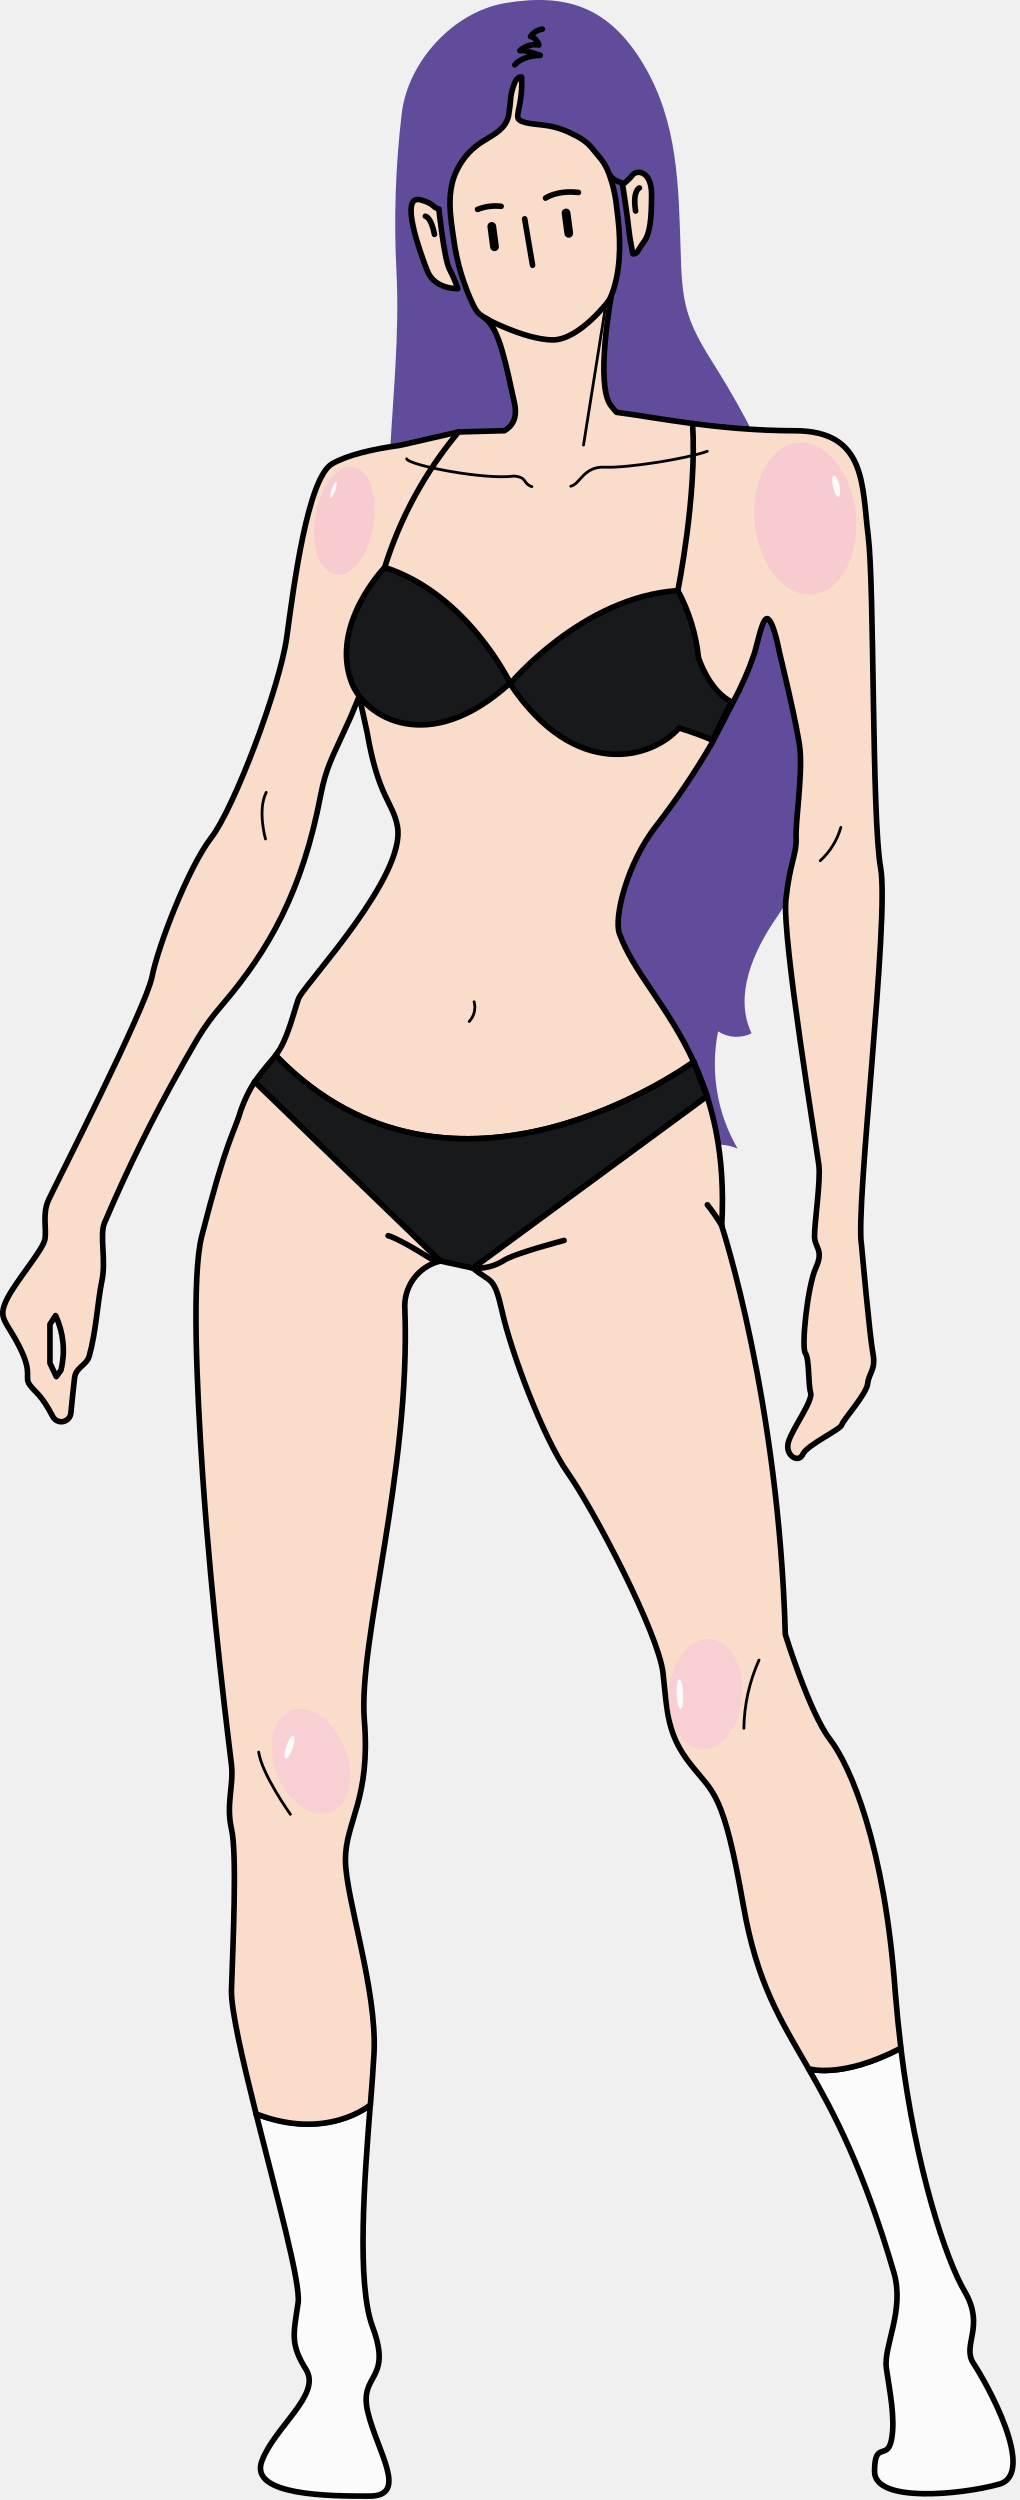
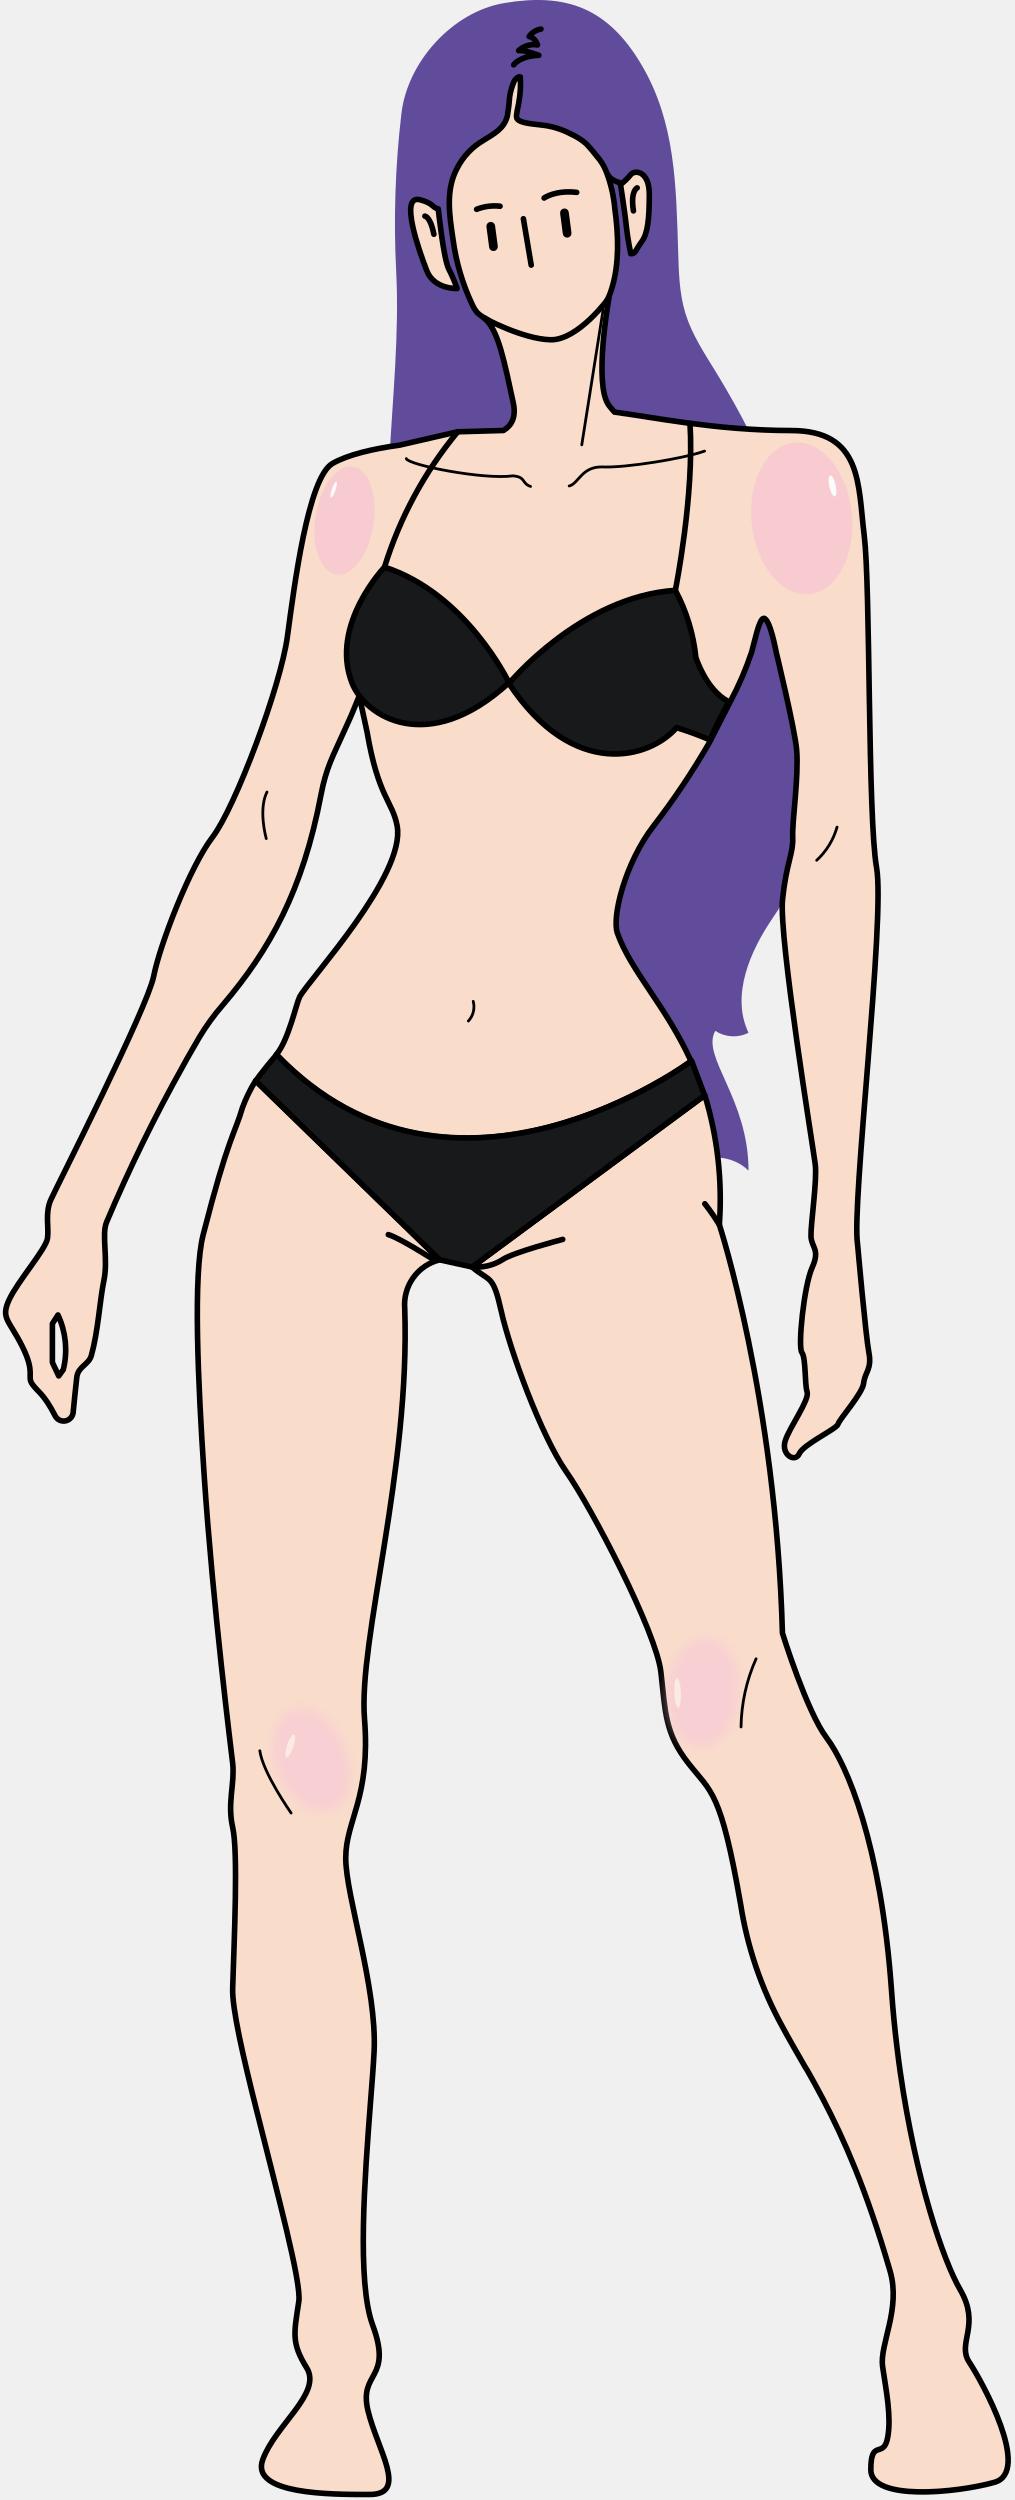
- <svg xmlns="http://www.w3.org/2000/svg" width="181" height="444" viewBox="0 0 181 444" fill="none">
-   <g clip-path="url(#clip0_1281_24499)">
-     <path d="M137.89 163C133.74 169 130.3 176.89 133.48 183.51C132.544 183.977 131.503 184.191 130.46 184.131C129.416 184.071 128.406 183.74 127.53 183.17C126.112 190.304 127.346 197.711 131 204C123.92 200.9 116.38 208.92 108.71 208C102.65 207.3 98.58 201.13 97.54 195.13C96.5 189.13 97.61 182.96 97.4 176.86C96.6 154.18 78.07 136.16 71.76 114.36C65.59 93.09 71.55 70.36 70.41 48.23C69.928 38.887 70.239 29.52 71.34 20.23C72.39 11 80.5 2.1 89.71 0.55C100.77 -1.31 108.29 1.34 114.35 11.55C120.41 21.76 120.51 32.93 120.89 44.78C121 48.45 121.1 52.19 122.19 55.7C123.37 59.49 125.63 62.84 127.71 66.21C144.78 93.85 157.46 134.46 137.89 163Z" fill="#604C9A" />
-     <path d="M110.85 32.57C110.85 32.57 108.85 32.19 108.33 31.08L110.85 32.57Z" fill="#F9DDCA" />
-     <path d="M110.85 32.57C110.85 32.57 108.85 32.19 108.33 31.08" stroke="black" stroke-linecap="round" stroke-linejoin="round" />
-     <path d="M91.44 11.52C91.44 11.52 92.44 9.97 95.94 9.83C95.94 9.83 93.27 8.83 92.33 8.99C92.779 8.576 93.318 8.271 93.904 8.098C94.49 7.924 95.108 7.887 95.71 7.99C95.71 7.99 95.33 6.67 94.21 6.49C94.454 6.139 94.767 5.841 95.13 5.614C95.493 5.387 95.897 5.236 96.32 5.17" stroke="black" stroke-linecap="round" stroke-linejoin="round" />
-     <path d="M103.74 58.261C101.876 59.603 99.708 60.463 97.43 60.761C95.373 60.694 93.352 60.208 91.49 59.331C89.685 58.529 87.946 57.586 86.29 56.511C85.77 56.255 85.294 55.917 84.88 55.511C84.554 55.118 84.281 54.685 84.07 54.221C82.3 50.521 81.122 46.566 80.58 42.501C79.96 38.321 79.2 33.831 81.3 29.921C82.37 27.829 84.024 26.092 86.06 24.921C87.97 23.73 89.73 22.87 90.31 20.61C90.51 19.459 90.65 18.297 90.73 17.131C90.878 16.2 91.147 15.292 91.53 14.431C91.68 14.081 92.29 13.521 92.63 13.671C92.726 15.206 92.632 16.748 92.35 18.261C92.29 18.82 91.79 20.48 92 21C92.38 21.951 95.39 22.05 96.29 22.201C98.189 22.383 100.034 22.937 101.72 23.831C102.691 24.26 103.594 24.829 104.4 25.52C105.28 26.381 106.03 27.441 106.83 28.37C107.355 29.07 107.776 29.841 108.08 30.66C108.856 32.697 109.348 34.83 109.54 37.001C110.18 41.59 110.41 46.73 109.01 51.24C108.354 53.473 107.074 55.472 105.32 57.001C104.83 57.45 104.3 57.87 103.74 58.261Z" fill="#F9DDCA" stroke="black" stroke-linecap="round" stroke-linejoin="round" />
-     <path d="M87.618 40.163C87.597 40.01 87.456 39.903 87.303 39.923C87.15 39.943 87.042 40.084 87.062 40.237L87.546 43.865C87.566 44.019 87.707 44.126 87.86 44.106C88.014 44.086 88.121 43.945 88.101 43.791L87.618 40.163Z" stroke="black" stroke-linecap="round" stroke-linejoin="round" />
-     <path d="M100.806 37.782C100.786 37.628 100.645 37.521 100.492 37.541C100.338 37.562 100.231 37.702 100.251 37.856L100.735 41.484C100.755 41.637 100.896 41.745 101.049 41.724C101.202 41.704 101.31 41.563 101.29 41.41L100.806 37.782Z" stroke="black" stroke-linecap="round" stroke-linejoin="round" />
-     <path d="M89 36.64C87.579 36.479 86.141 36.667 84.81 37.19" stroke="black" stroke-linecap="round" stroke-linejoin="round" />
-     <path d="M96.89 35.18C96.89 35.18 98.89 33.74 102.72 34.18" stroke="black" stroke-linecap="round" stroke-linejoin="round" />
-     <path d="M93.18 38.87L94.58 47.1" stroke="black" stroke-linecap="round" stroke-linejoin="round" />
-     <path d="M81.32 51.26C81.32 51.26 77.19 51.45 75.88 48.08C74.57 44.71 70.82 34.39 74.75 35.51C77.16 36.17 76.75 36.83 77.94 37.11C77.94 37.11 78.88 46.01 79.82 47.79C80.398 48.912 80.899 50.071 81.32 51.26Z" fill="#F9DDCA" stroke="black" stroke-linecap="round" stroke-linejoin="round" />
-     <path d="M75.55 38.4C75.55 38.4 76.55 38.49 77.16 41.62" stroke="black" stroke-linecap="round" stroke-linejoin="round" />
-     <path d="M112.4 45.081C112.4 45.081 111.82 42.291 111.64 40.481C111.44 38.351 110.57 32.791 110.57 32.791C111.234 32.281 111.838 31.698 112.37 31.051C113.1 30.131 115.73 30.311 115.72 34.581C115.71 38.851 115.46 41.491 114.34 42.971C113.22 44.451 113.27 45.151 112.4 45.081Z" fill="#F9DDCA" stroke="black" stroke-linecap="round" stroke-linejoin="round" />
-     <path d="M113.55 33.381C113.55 33.381 112.31 33.861 112.88 37.471" stroke="black" stroke-linecap="round" stroke-linejoin="round" />
-     <path d="M130.19 124.71C131.727 121.877 133.015 118.916 134.04 115.86C134.51 114.28 135.39 109.77 136.24 109.86C137.37 110.05 138.43 115.86 138.43 115.86C138.43 115.86 141.76 129.48 142.09 133.2C142.51 137.98 141.25 145.99 141.39 148.81C141.53 151.63 140.27 153.17 139.57 159.81C138.87 166.45 145.08 204.11 145.43 206.92C145.78 209.73 144.59 217.61 144.66 219.65C144.73 221.69 146.35 221.97 144.88 225.2C143.41 228.43 142.28 239.31 143.03 240.32C143.78 241.33 143.5 245.88 143.97 247.32C144.44 248.76 140.79 253.6 140.04 256.04C139.29 258.48 141.82 259.98 142.57 258.29C143.32 256.6 149.32 253.88 149.51 253.04C149.7 252.2 153.91 247.6 154.1 245.72C154.29 243.84 155.6 243.28 155.03 240.35C154.46 237.42 153 221.08 153 221.08C151.87 214.33 158 163.14 156.4 154.14C154.8 145.14 155.32 104.14 154.19 95.14C153.06 86.14 153.91 76.5 141.11 76.5C127.54 76.5 115.82 74.01 109.5 73.23C109.145 72.852 108.811 72.454 108.5 72.04C105.68 68.39 108.5 52.92 108.5 52.92C108.5 52.92 103 60.51 98 60.37C93 60.23 86.09 56.49 86.09 56.49C88.72 58.36 89.85 64.74 91.35 71.49C91.95 74.18 91.04 75.63 89.61 76.49L81.41 76.72L71 79.1C66.23 79.74 61.69 80.81 59 82.36C54.62 84.89 52.16 104.17 50.94 113.09C49.72 122.01 41.58 143.5 37.53 148.75C33.48 154 28.08 167.94 27 173.47C25.92 179 9.7 210.74 8.61 213.13C7.52 215.52 8.26 218.06 8 220C7.74 221.94 2.61 227.7 1.1 231C-0.41 234.3 1.1 234.49 3.5 239.28C5.9 244.07 4.23 244.52 5.29 245.97C6.35 247.42 7.29 247.57 9.38 251.6C9.554 251.924 9.828 252.184 10.162 252.34C10.495 252.496 10.87 252.54 11.231 252.466C11.591 252.392 11.919 252.203 12.164 251.928C12.408 251.653 12.558 251.307 12.59 250.94C12.79 248.833 13.007 246.76 13.24 244.72C13.45 242.8 15.38 242.51 15.85 240.83C17.08 236.43 17.32 231.22 18.1 227.47C18.88 223.72 17.63 219.31 18.58 217.13C22.624 207.638 27.191 198.377 32.26 189.39C32.91 188.16 34.49 185.52 35.18 184.3C36.41 182.268 37.815 180.347 39.38 178.56C47.76 168.77 53.68 158.32 56.96 141.18C57.87 136.41 59.18 134.18 60.71 130.75C60.83 130.46 62.39 127.14 62.59 126.58L63.8 123.66L65.21 130.12C67.21 141.71 69.76 142.37 70.58 146.73C72.22 155.46 54.77 174.06 53.13 177.13C52.54 178.24 51.13 184.9 48.92 187.43C80.46 220.07 123.13 188.6 123.2 188.56C118.66 178.69 112.4 172.56 110 165.77C109 162.87 111.41 153.25 116.52 146.71C120.148 142.031 123.462 137.117 126.44 132L130.19 124.71ZM10.82 243.36L10 244.48L8.87 242.09V235.2L9.87 233.65C11.294 236.681 11.63 240.11 10.82 243.36Z" fill="#F9DDCA" stroke="black" stroke-linecap="round" stroke-linejoin="round" />
-     <path d="M47.15 148.999C47.15 148.999 45.69 143.859 47.28 140.729" stroke="black" stroke-width="0.5" stroke-linecap="round" stroke-linejoin="round" />
-     <path d="M145.68 152.86C147.417 151.267 148.681 149.226 149.33 146.96" stroke="black" stroke-width="0.5" stroke-linecap="round" stroke-linejoin="round" />
-     <g opacity="0.5">
-       <path d="M66.342 93.307C67.178 88.01 65.539 83.35 62.68 82.899C59.822 82.448 56.826 86.376 55.99 91.673C55.154 96.971 56.794 101.63 59.652 102.082C62.511 102.533 65.506 98.605 66.342 93.307Z" fill="#F6BAD6" />
+ <svg xmlns="http://www.w3.org/2000/svg" width="181" height="446" viewBox="0 0 181 446" fill="none">
+   <path d="M137.931 163.658C133.795 169.682 130.367 177.604 133.536 184.251C132.603 184.719 131.566 184.934 130.526 184.874C129.486 184.814 128.479 184.482 127.606 183.909C125 188.5 133.536 195.917 133.536 208.839C127.606 203 116.494 209.763 108.849 208.839C102.81 208.136 98.754 201.942 97.717 195.917C96.681 189.893 97.787 183.698 97.578 177.574C96.78 154.802 78.313 136.71 72.024 114.822C65.875 93.466 71.815 70.645 70.679 48.425C70.198 39.045 70.508 29.64 71.606 20.313C72.652 11.045 80.735 2.11 89.914 0.553C100.936 -1.314 108.431 1.346 114.47 11.598C120.51 21.849 120.61 33.064 120.988 44.962C121.098 48.646 121.198 52.401 122.284 55.925C123.46 59.731 125.712 63.094 127.785 66.478C144.798 94.229 157.435 135.003 137.931 163.658Z" fill="#604C9A" />
+   <path d="M110.982 32.702C110.982 32.702 108.989 32.321 108.471 31.206L110.982 32.702Z" fill="#F9DDCA" />
+   <path d="M110.982 32.702C110.982 32.702 108.989 32.321 108.471 31.206" stroke="black" stroke-linecap="round" stroke-linejoin="round" />
+   <path d="M91.638 11.567C91.638 11.567 92.634 10.011 96.123 9.87C96.123 9.87 93.462 8.866 92.525 9.027C92.973 8.611 93.509 8.305 94.093 8.131C94.677 7.957 95.293 7.92 95.893 8.023C95.893 8.023 95.515 6.697 94.398 6.517C94.642 6.164 94.954 5.865 95.315 5.637C95.677 5.41 96.08 5.258 96.501 5.191" stroke="black" stroke-linecap="round" stroke-linejoin="round" />
+   <path d="M103.896 58.496C102.039 59.844 99.878 60.707 97.607 61.006C95.558 60.94 93.543 60.451 91.688 59.57C89.888 58.766 88.156 57.819 86.505 56.739C85.986 56.482 85.512 56.143 85.1 55.735C84.775 55.341 84.503 54.906 84.293 54.44C82.529 50.725 81.355 46.754 80.814 42.672C80.196 38.476 79.439 33.968 81.532 30.042C82.599 27.942 84.246 26.198 86.276 25.022C88.179 23.827 89.933 22.963 90.511 20.694C90.711 19.538 90.851 18.371 90.93 17.2C91.078 16.265 91.346 15.354 91.727 14.489C91.877 14.138 92.485 13.576 92.824 13.726C92.92 15.268 92.826 16.816 92.545 18.335C92.485 18.897 91.987 20.564 92.196 21.086C92.575 22.04 95.574 22.14 96.471 22.291C98.364 22.474 100.203 23.03 101.883 23.927C102.851 24.358 103.751 24.93 104.554 25.624C105.431 26.488 106.178 27.552 106.976 28.485C107.499 29.187 107.918 29.962 108.221 30.785C108.995 32.829 109.485 34.971 109.677 37.15C110.314 41.759 110.544 46.919 109.148 51.448C108.495 53.689 107.219 55.696 105.471 57.231C104.982 57.683 104.454 58.104 103.896 58.496Z" fill="#F9DDCA" stroke="black" stroke-linecap="round" stroke-linejoin="round" />
+   <path d="M87.828 40.327C87.808 40.173 87.667 40.064 87.514 40.085C87.362 40.105 87.254 40.247 87.275 40.401L87.756 44.043C87.777 44.197 87.917 44.305 88.07 44.285C88.223 44.264 88.33 44.123 88.31 43.969L87.828 40.327Z" stroke="black" stroke-linecap="round" stroke-linejoin="round" />
+   <path d="M100.972 37.936C100.952 37.782 100.811 37.674 100.659 37.694C100.506 37.715 100.399 37.856 100.419 38.01L100.901 41.653C100.921 41.807 101.061 41.915 101.214 41.894C101.367 41.874 101.474 41.732 101.454 41.578L100.972 37.936Z" stroke="black" stroke-linecap="round" stroke-linejoin="round" />
+   <path d="M89.206 36.79C87.79 36.628 86.356 36.817 85.03 37.342" stroke="black" stroke-linecap="round" stroke-linejoin="round" />
+   <path d="M97.069 35.323C97.069 35.323 99.063 33.877 102.88 34.319" stroke="black" stroke-linecap="round" stroke-linejoin="round" />
+   <path d="M93.372 39.028L94.767 47.291" stroke="black" stroke-linecap="round" stroke-linejoin="round" />
+   <path d="M81.552 51.468C81.552 51.468 77.436 51.658 76.13 48.275C74.825 44.891 71.087 34.53 75.004 35.654C77.406 36.317 76.997 36.98 78.183 37.261C78.183 37.261 79.12 46.197 80.057 47.984C80.633 49.11 81.132 50.274 81.552 51.468Z" fill="#F9DDCA" stroke="black" stroke-linecap="round" stroke-linejoin="round" />
+   <path d="M75.801 38.556C75.801 38.556 76.798 38.646 77.406 41.789" stroke="black" stroke-linecap="round" stroke-linejoin="round" />
+   <path d="M112.527 45.263C112.527 45.263 111.949 42.462 111.77 40.645C111.57 38.506 110.703 32.924 110.703 32.924C111.365 32.412 111.967 31.826 112.497 31.177C113.225 30.253 115.846 30.434 115.836 34.721C115.826 39.008 115.577 41.659 114.46 43.145C113.344 44.631 113.394 45.334 112.527 45.263Z" fill="#F9DDCA" stroke="black" stroke-linecap="round" stroke-linejoin="round" />
+   <path d="M113.673 33.517C113.673 33.517 112.437 33.998 113.005 37.623" stroke="black" stroke-linecap="round" stroke-linejoin="round" />
+   <path d="M144.02 369.354C145.017 371.121 145.744 372.426 146.821 374.474C150.508 381.502 154.574 390.609 158.78 405.127C160.773 411.915 156.887 418.28 157.455 422.196C158.023 426.111 159.089 431.182 158.342 434.947C157.594 438.712 155.352 434.947 155.352 440.6C155.352 446.252 170.67 444.736 177.397 442.849C184.124 440.961 175.145 424.776 172.902 421.393C170.66 418.009 175.035 414.866 171.288 408.471C168.298 403.31 163.385 388.922 160.614 369.735C160.395 368.219 160.195 366.673 160.006 365.097C159.807 363.48 159.627 361.833 159.468 360.167C159.308 358.5 159.169 356.833 159.049 355.147C157.166 328.791 151.027 314.745 147.469 310.036C143.911 305.327 139.585 291.341 139.585 291.341C138.439 249.553 128.333 218.488 128.333 218.488C128.891 210.696 128.012 202.866 125.742 195.396L84.223 226.038C87.452 228.79 87.93 227.193 89.435 233.97C90.94 240.748 96.541 256.179 101.036 262.575C105.531 268.971 117.111 291.17 117.909 298.339C118.706 305.507 118.656 309.252 122.772 314.524C126.888 319.795 128.563 319.313 132.131 339.745C133.323 347.385 135.836 354.756 139.555 361.522C140.831 363.902 142.206 366.241 143.661 368.791L144.02 369.354Z" fill="#F9DDCA" stroke="black" stroke-linecap="round" stroke-linejoin="round" />
+   <g opacity="0.5">
+     <g filter="url(#filter0_f_1439_9382)">
+       <path d="M131.931 302.546C132.376 297.119 129.83 292.478 126.242 292.179C122.655 291.879 119.385 296.036 118.939 301.463C118.494 306.89 121.041 311.531 124.628 311.831C128.216 312.13 131.485 307.973 131.931 302.546Z" fill="#F7C1DB" />
    </g>
-     <g opacity="0.5">
-       <path d="M144.383 105.573C149.333 105.066 152.728 98.624 151.966 91.186C151.203 83.747 146.573 78.127 141.622 78.634C136.672 79.142 133.277 85.583 134.039 93.022C134.802 100.461 139.432 106.081 144.383 105.573Z" fill="#F6BAD6" />
+     <path d="M120.99 304.645C121.309 304.632 121.521 303.44 121.464 301.983C121.407 300.526 121.102 299.355 120.783 299.368C120.464 299.38 120.252 300.572 120.309 302.029C120.366 303.486 120.671 304.657 120.99 304.645Z" fill="#FBFBFB" />
+   </g>
+   <path d="M132.2 308.088C132.261 303.893 133.174 299.755 134.881 295.929" stroke="black" stroke-width="0.5" stroke-linecap="round" stroke-linejoin="round" />
+   <path d="M100.388 221.108C100.388 221.108 91.418 223.448 89.595 224.753C88.279 225.574 86.767 226.018 85.219 226.038" fill="#F9DDCA" />
+   <path d="M100.388 221.108C100.388 221.108 91.418 223.448 89.595 224.753C88.279 225.574 86.767 226.018 85.219 226.038" stroke="black" stroke-linecap="round" stroke-linejoin="round" />
+   <path d="M128.333 218.508C127.546 217.205 126.68 215.951 125.742 214.753L128.333 218.508Z" fill="#FBFBFB" />
+   <path d="M128.333 218.508C127.546 217.205 126.68 215.951 125.742 214.753" stroke="black" stroke-linecap="round" stroke-linejoin="round" />
+   <path d="M45.803 376.592C43.361 366.883 41.368 358.208 41.508 354.664C41.787 345.909 42.504 330.377 41.508 325.999C40.511 321.622 41.916 318.238 41.508 314.563C41.258 312.364 38.009 286.822 36.405 262.946C35.339 246.992 34.412 227.273 36.255 220.255C40.73 202.744 41.936 202.182 43.232 197.664C43.853 195.955 44.652 194.316 45.614 192.774L78.442 224.753C76.544 225.211 74.872 226.339 73.728 227.932C72.583 229.525 72.043 231.478 72.204 233.438C73.2 262.404 63.902 292.525 65.028 306.651C66.154 320.778 61.669 324.724 61.679 331.501C61.689 338.278 67.29 354.654 66.742 365.949C66.623 368.389 66.373 371.592 66.084 375.217C65.088 388.369 63.623 407.054 66.483 414.795C70.131 424.685 63.962 422.988 65.646 430.047C67.33 437.105 72.941 445.007 65.935 445.017C58.929 445.027 44.637 445.017 46.869 438.812C49.102 432.607 57.513 426.944 54.713 422.426C51.912 417.908 52.47 416.221 53.308 410.569C53.806 407.205 49.421 391.12 45.863 376.813L45.803 376.592Z" fill="#F9DDCA" stroke="black" stroke-linecap="round" stroke-linejoin="round" />
+   <g opacity="0.5">
+     <g filter="url(#filter1_f_1439_9382)">
+       <path d="M59.138 323.042C62.435 321.732 63.525 316.622 61.572 311.629C59.618 306.635 55.361 303.648 52.063 304.957C48.765 306.267 47.675 311.376 49.629 316.37C51.583 321.364 55.84 324.351 59.138 323.042Z" fill="#F7C1DB" />
    </g>
-     <path d="M59.535 87.112C59.805 86.329 59.884 85.646 59.711 85.586C59.539 85.527 59.181 86.114 58.911 86.897C58.641 87.68 58.562 88.364 58.735 88.423C58.907 88.482 59.265 87.895 59.535 87.112Z" fill="#FBFBFB" />
-     <path d="M148.918 88.213C149.231 88.145 149.303 87.25 149.079 86.213C148.855 85.177 148.419 84.392 148.106 84.46C147.793 84.527 147.721 85.422 147.945 86.459C148.169 87.495 148.605 88.28 148.918 88.213Z" fill="#FBFBFB" />
-     <path d="M125.61 80.15C121.91 81.49 111.32 83.15 107.46 82.97C103.6 82.79 103.07 85.97 101.38 86.35" stroke="black" stroke-width="0.5" stroke-linecap="round" stroke-linejoin="round" />
-     <path d="M72.22 81.49C72.55 82.62 86.04 85.27 91.3 84.55C93.68 84.74 92.81 85.87 94.46 86.43" stroke="black" stroke-width="0.5" stroke-linecap="round" stroke-linejoin="round" />
-     <path d="M103.63 79.04L107.46 54.99" stroke="black" stroke-width="0.5" stroke-linecap="round" stroke-linejoin="round" />
-     <path d="M83.33 181.42C83.762 180.96 84.07 180.396 84.222 179.783C84.374 179.171 84.367 178.529 84.2 177.92" stroke="black" stroke-width="0.5" stroke-linecap="round" stroke-linejoin="round" />
-     <path d="M90.6 121.3C90.6 121.3 83 105.46 68.32 100.77C68.32 100.77 58.48 110.99 62.48 121.3C64.8 127.29 76.1 134.52 90.6 121.3Z" fill="#17191B" stroke="black" stroke-linecap="round" stroke-linejoin="round" />
-     <path d="M124.05 116.8C123.617 112.628 122.37 108.581 120.38 104.89C103.38 106.02 90.6 121.45 90.6 121.45C102.15 138.74 115.83 134.76 120.6 129.29C122.638 129.908 124.641 130.636 126.6 131.47C127.3 129.71 128.6 127.24 129.94 124.68C125.86 122.63 124.05 116.8 124.05 116.8Z" fill="#17191B" stroke="black" stroke-linecap="round" stroke-linejoin="round" />
-     <path d="M68.32 100.77C71.062 91.96 75.521 83.779 81.44 76.7" stroke="black" stroke-linecap="round" stroke-linejoin="round" />
-     <path d="M120.38 104.89C120.38 104.89 123.82 88 123 75.21" stroke="black" stroke-linecap="round" stroke-linejoin="round" />
-     <path d="M123.25 188.58C123.19 188.58 80.52 220.09 48.97 187.45C47.86 188.75 46.77 190.05 45.9 191.21L45.23 192.14L78.17 223.95L84 225.22L125.62 194.7L123.25 188.58Z" fill="#17191B" stroke="black" stroke-linecap="round" stroke-linejoin="round" />
-     <path d="M45.47 375.39C49.05 389.64 53.47 405.66 52.94 409.01C52.1 414.63 51.54 416.32 54.35 420.82C57.16 425.32 48.73 431 46.49 437.13C44.25 443.26 58.58 443.32 65.62 443.31C72.66 443.3 67.02 435.44 65.33 428.41C63.64 421.38 69.82 423.06 66.16 413.22C63.29 405.5 64.74 386.89 65.76 373.79C65.76 373.79 58.1 380.29 45.47 375.39Z" fill="#FBFBFB" stroke="black" stroke-linecap="round" stroke-linejoin="round" />
-     <path d="M42.84 197C41.5 201.5 40.3 202.06 35.84 219.5C34.04 226.5 34.92 246.13 35.99 262.02C37.6 285.8 40.86 311.24 41.11 313.43C41.53 317.08 40.11 320.43 41.11 324.82C42.11 329.21 41.4 344.65 41.11 353.37C41 356.89 43.06 365.75 45.48 375.43C58.11 380.33 65.78 373.83 65.78 373.83C66.06 370.22 66.31 367.03 66.43 364.6C66.99 353.35 61.36 337.04 61.35 330.29C61.34 323.54 65.85 319.6 64.71 305.54C63.57 291.48 72.92 261.47 71.91 232.62C71.751 230.669 72.294 228.725 73.442 227.138C74.59 225.552 76.266 224.429 78.17 223.97L45.22 192.12C44.252 193.656 43.454 195.292 42.84 197Z" fill="#F9DDCA" stroke="black" stroke-linecap="round" stroke-linejoin="round" />
-     <g opacity="0.5">
-       <path d="M58.792 321.825C62.101 320.521 63.194 315.432 61.234 310.458C59.274 305.484 55.002 302.509 51.693 303.813C48.384 305.118 47.291 310.207 49.251 315.181C51.211 320.154 55.483 323.129 58.792 321.825Z" fill="#F7C1DB" />
-     </g>
-     <path d="M51.57 322.22C51.57 322.22 46.5 315.1 45.94 311.16" stroke="black" stroke-width="0.5" stroke-linecap="round" stroke-linejoin="round" />
-     <path d="M51.967 310.484C52.348 309.359 52.41 308.364 52.107 308.262C51.804 308.159 51.249 308.987 50.868 310.112C50.487 311.237 50.424 312.232 50.728 312.334C51.031 312.437 51.586 311.609 51.967 310.484Z" fill="#FBFBFB" />
-     <path d="M77.12 223.93C77.12 223.93 71 220 68.93 219.46L77.12 223.93Z" fill="#F9DDCA" />
-     <path d="M77.12 223.93C77.12 223.93 71 220 68.93 219.46" stroke="black" stroke-linecap="round" stroke-linejoin="round" />
-     <path d="M157.42 420.63C157.98 424.56 159.07 429.58 158.32 433.33C157.57 437.08 155.32 433.33 155.32 438.95C155.32 444.57 170.7 443.07 177.45 441.19C184.2 439.31 175.19 423.19 172.94 419.82C170.69 416.45 175.07 413.33 171.32 406.95C168.05 401.41 162.6 385.17 159.99 363.75C149.33 369.3 143.59 367.4 143.59 367.4C148.06 375.18 153.28 384.91 158.75 403.59C160.73 410.35 156.86 416.69 157.42 420.63Z" fill="#FBFBFB" stroke="black" stroke-linecap="round" stroke-linejoin="round" />
-     <path d="M159 353.83C157.11 327.58 151 313.58 147.39 308.9C143.78 304.22 139.47 290.27 139.47 290.27C138.32 248.65 128.18 217.72 128.18 217.72C128.89 204.93 126.51 195.78 123.18 188.58L125.56 194.7L84 225.22C87.23 227.96 87.72 226.36 89.22 233.11C90.72 239.86 96.36 255.23 100.86 261.61C105.36 267.99 117 290.1 117.76 297.22C118.52 304.34 118.52 308.1 122.65 313.35C126.78 318.6 128.46 318.11 132.03 338.47C134.47 352.32 138.56 358.62 143.61 367.4C143.61 367.4 149.35 369.3 160 363.75C159.613 360.583 159.28 357.277 159 353.83Z" fill="#F9DDCA" stroke="black" stroke-linecap="round" stroke-linejoin="round" />
-     <g opacity="0.5">
-       <path d="M131.827 301.407C132.274 296.002 129.719 291.379 126.119 291.081C122.519 290.784 119.239 294.924 118.791 300.329C118.344 305.734 120.9 310.357 124.499 310.655C128.099 310.952 131.38 306.812 131.827 301.407Z" fill="#F7C1DB" />
-     </g>
-     <path d="M132.11 306.94C132.171 302.762 133.086 298.641 134.8 294.83" stroke="black" stroke-width="0.5" stroke-linecap="round" stroke-linejoin="round" />
-     <path d="M120.855 303.504C121.175 303.491 121.388 302.304 121.331 300.853C121.273 299.401 120.967 298.235 120.647 298.248C120.327 298.26 120.114 299.447 120.172 300.898C120.229 302.35 120.535 303.516 120.855 303.504Z" fill="#FBFBFB" />
-     <path d="M100.18 220.3C100.18 220.3 91.18 222.64 89.35 223.93C88.042 224.741 86.539 225.187 85 225.22" fill="#F9DDCA" />
-     <path d="M100.18 220.3C100.18 220.3 91.18 222.64 89.35 223.93C88.042 224.741 86.539 225.187 85 225.22" stroke="black" stroke-linecap="round" stroke-linejoin="round" />
-     <path d="M128.22 217.72C127.436 216.417 126.571 215.164 125.63 213.97L128.22 217.72Z" fill="#FBFBFB" />
-     <path d="M128.22 217.72C127.436 216.417 126.571 215.164 125.63 213.97" stroke="black" stroke-linecap="round" stroke-linejoin="round" />
+     <path d="M52.332 311.662C52.711 310.533 52.774 309.534 52.471 309.431C52.169 309.327 51.616 310.159 51.237 311.288C50.857 312.418 50.794 313.417 51.097 313.52C51.399 313.623 51.952 312.791 52.332 311.662Z" fill="#FBFBFB" />
  </g>
+   <path d="M51.932 323.44C51.932 323.44 46.889 316.271 46.351 312.335" stroke="black" stroke-width="0.5" stroke-linecap="round" stroke-linejoin="round" />
+   <path d="M77.396 224.753C77.396 224.753 71.267 220.827 69.273 220.255L77.396 224.753Z" fill="#F9DDCA" />
+   <path d="M77.396 224.753C77.396 224.753 71.267 220.827 69.273 220.255" stroke="black" stroke-linecap="round" stroke-linejoin="round" />
+   <path d="M130.257 125.213C131.788 122.368 133.072 119.395 134.094 116.327C134.562 114.741 135.439 110.213 136.286 110.303C137.413 110.494 138.469 116.327 138.469 116.327C138.469 116.327 141.788 130.002 142.117 133.737C142.535 138.537 141.28 146.579 141.419 149.41C141.559 152.242 140.303 153.788 139.605 160.455C138.908 167.121 145.097 204.933 145.445 207.754C145.794 210.576 144.608 218.487 144.678 220.536C144.748 222.584 146.362 222.865 144.897 226.108C143.432 229.351 142.306 240.275 143.054 241.289C143.801 242.303 143.522 246.871 143.99 248.317C144.459 249.763 140.821 254.622 140.074 257.072C139.326 259.522 141.848 261.028 142.595 259.331C143.343 257.635 149.322 254.904 149.512 254.06C149.701 253.217 153.897 248.598 154.086 246.711C154.275 244.823 155.581 244.261 155.013 241.319C154.445 238.377 152.99 221.971 152.99 221.971C151.864 215.194 157.973 163.798 156.378 154.762C154.784 145.725 155.302 104.56 154.176 95.524C153.05 86.488 153.897 76.809 141.14 76.809C127.616 76.809 115.935 74.309 109.637 73.526C109.283 73.146 108.95 72.747 108.64 72.331C105.83 68.666 108.64 53.134 108.64 53.134C108.64 53.134 103.159 60.754 98.176 60.614C93.192 60.473 86.306 56.718 86.306 56.718C88.927 58.596 90.053 65.001 91.548 71.779C92.146 74.48 91.239 75.935 89.814 76.799L81.642 77.03L71.267 79.419C66.513 80.062 61.988 81.136 59.307 82.692C54.942 85.233 52.49 104.59 51.275 113.546C50.059 122.502 41.946 144.079 37.91 149.35C33.873 154.621 28.492 168.617 27.415 174.17C26.339 179.722 10.174 211.59 9.088 213.989C8.001 216.389 8.739 218.939 8.48 220.887C8.22 222.835 3.108 228.618 1.603 231.931C0.098 235.245 1.603 235.435 3.995 240.245C6.387 245.054 4.722 245.506 5.779 246.962C6.835 248.418 7.772 248.568 9.855 252.614C10.028 252.94 10.302 253.201 10.634 253.357C10.966 253.514 11.34 253.558 11.7 253.484C12.059 253.409 12.385 253.22 12.629 252.944C12.873 252.668 13.022 252.32 13.054 251.952C13.253 249.837 13.469 247.755 13.702 245.707C13.911 243.779 15.835 243.488 16.303 241.801C17.529 237.383 17.768 232.152 18.546 228.387C19.323 224.622 18.077 220.194 19.024 218.006C23.054 208.475 27.606 199.177 32.658 190.154C33.305 188.919 34.88 186.268 35.568 185.043C36.793 183.003 38.194 181.074 39.754 179.28C48.105 169.451 54.005 158.959 57.274 141.749C58.181 136.96 59.487 134.721 61.011 131.277C61.131 130.986 62.686 127.653 62.885 127.091L64.091 124.159L65.496 130.645C67.49 142.282 70.031 142.944 70.848 147.322C72.483 156.087 55.092 174.762 53.457 177.844C52.869 178.959 51.464 185.646 49.261 188.186C80.695 220.957 123.221 189.361 123.29 189.32C118.766 179.411 112.527 173.256 110.135 166.439C109.138 163.527 111.54 153.868 116.633 147.302C120.249 142.604 123.551 137.67 126.52 132.532L130.257 125.213ZM11.29 244.341L10.473 245.466L9.347 243.066V236.148L10.343 234.592C11.762 237.635 12.097 241.078 11.29 244.341Z" fill="#F9DDCA" stroke="black" stroke-linecap="round" stroke-linejoin="round" />
+   <path d="M47.497 149.601C47.497 149.601 46.042 144.44 47.627 141.298" stroke="black" stroke-width="0.5" stroke-linecap="round" stroke-linejoin="round" />
+   <path d="M145.695 153.477C147.426 151.878 148.685 149.827 149.332 147.553" stroke="black" stroke-width="0.5" stroke-linecap="round" stroke-linejoin="round" />
+   <g opacity="0.5">
+     <path d="M66.624 93.684C67.458 88.365 65.824 83.686 62.975 83.233C60.126 82.78 57.141 86.725 56.308 92.043C55.474 97.361 57.108 102.04 59.957 102.493C62.806 102.946 65.791 99.002 66.624 93.684Z" fill="#F6BAD6" />
+   </g>
+   <g opacity="0.5">
+     <path d="M144.401 106C149.335 105.49 152.718 99.023 151.959 91.554C151.199 84.085 146.584 78.443 141.651 78.952C136.717 79.461 133.334 85.929 134.093 93.398C134.853 100.867 139.468 106.509 144.401 106Z" fill="#F6BAD6" />
+   </g>
+   <path d="M59.841 87.464C60.109 86.677 60.188 85.991 60.016 85.932C59.845 85.872 59.487 86.461 59.219 87.248C58.95 88.034 58.871 88.72 59.043 88.78C59.215 88.839 59.572 88.25 59.841 87.464Z" fill="#FBFBFB" />
+   <path d="M148.921 88.569C149.233 88.501 149.305 87.603 149.082 86.562C148.858 85.521 148.424 84.733 148.112 84.801C147.8 84.869 147.728 85.767 147.952 86.808C148.175 87.849 148.609 88.637 148.921 88.569Z" fill="#FBFBFB" />
+   <path d="M125.692 80.474C122.005 81.819 111.451 83.486 107.604 83.305C103.757 83.124 103.228 86.317 101.544 86.699" stroke="black" stroke-width="0.5" stroke-linecap="round" stroke-linejoin="round" />
+   <path d="M72.483 81.819C72.812 82.954 86.256 85.615 91.498 84.892C93.87 85.082 93.003 86.217 94.647 86.779" stroke="black" stroke-width="0.5" stroke-linecap="round" stroke-linejoin="round" />
+   <path d="M103.787 79.359L107.604 55.212" stroke="black" stroke-width="0.5" stroke-linecap="round" stroke-linejoin="round" />
+   <path d="M83.555 182.152C83.986 181.69 84.292 181.124 84.444 180.509C84.596 179.893 84.588 179.249 84.422 178.638" stroke="black" stroke-width="0.5" stroke-linecap="round" stroke-linejoin="round" />
+   <path d="M123.38 189.26C123.31 189.31 80.784 220.907 49.351 188.136C48.245 189.431 47.158 190.746 46.291 191.901L45.623 192.845L78.442 224.753L84.223 226.038L125.702 195.405L123.38 189.26Z" fill="#17191B" stroke="black" stroke-linecap="round" stroke-linejoin="round" />
+   <path d="M90.8 121.789C90.8 121.789 83.226 105.886 68.596 101.177C68.596 101.177 58.789 111.438 62.776 121.789C65.088 127.804 76.35 135.063 90.8 121.789Z" fill="#17191B" stroke="black" stroke-linecap="round" stroke-linejoin="round" />
+   <path d="M124.138 117.271C123.706 113.083 122.464 109.02 120.48 105.313C103.537 106.448 90.8 121.94 90.8 121.94C102.312 139.3 115.945 135.304 120.699 129.812C122.73 130.433 124.726 131.163 126.679 132.001C127.377 130.233 128.672 127.754 130.008 125.183C125.941 123.125 124.138 117.271 124.138 117.271Z" fill="#17191B" stroke="black" stroke-linecap="round" stroke-linejoin="round" />
+   <path d="M68.596 101.177C71.329 92.331 75.773 84.117 81.671 77.01" stroke="black" stroke-linecap="round" stroke-linejoin="round" />
+   <path d="M120.48 105.313C120.48 105.313 123.908 88.355 123.091 75.514" stroke="black" stroke-linecap="round" stroke-linejoin="round" />
  <defs>
-     <clipPath id="clip0_1281_24499">
-       <rect width="180.41" height="443.81" fill="white" />
-     </clipPath>
+     <filter id="filter0_f_1439_9382" x="116.889" y="290.163" width="17.093" height="23.683" filterUnits="userSpaceOnUse" color-interpolation-filters="sRGB">
+       <feFlood flood-opacity="0" result="BackgroundImageFix" />
+       <feBlend mode="normal" in="SourceGraphic" in2="BackgroundImageFix" result="shape" />
+       <feGaussianBlur stdDeviation="1" result="effect1_foregroundBlur_1439_9382" />
+     </filter>
+     <filter id="filter1_f_1439_9382" x="46.659" y="302.649" width="17.883" height="22.7" filterUnits="userSpaceOnUse" color-interpolation-filters="sRGB">
+       <feFlood flood-opacity="0" result="BackgroundImageFix" />
+       <feBlend mode="normal" in="SourceGraphic" in2="BackgroundImageFix" result="shape" />
+       <feGaussianBlur stdDeviation="1" result="effect1_foregroundBlur_1439_9382" />
+     </filter>
  </defs>
</svg>
